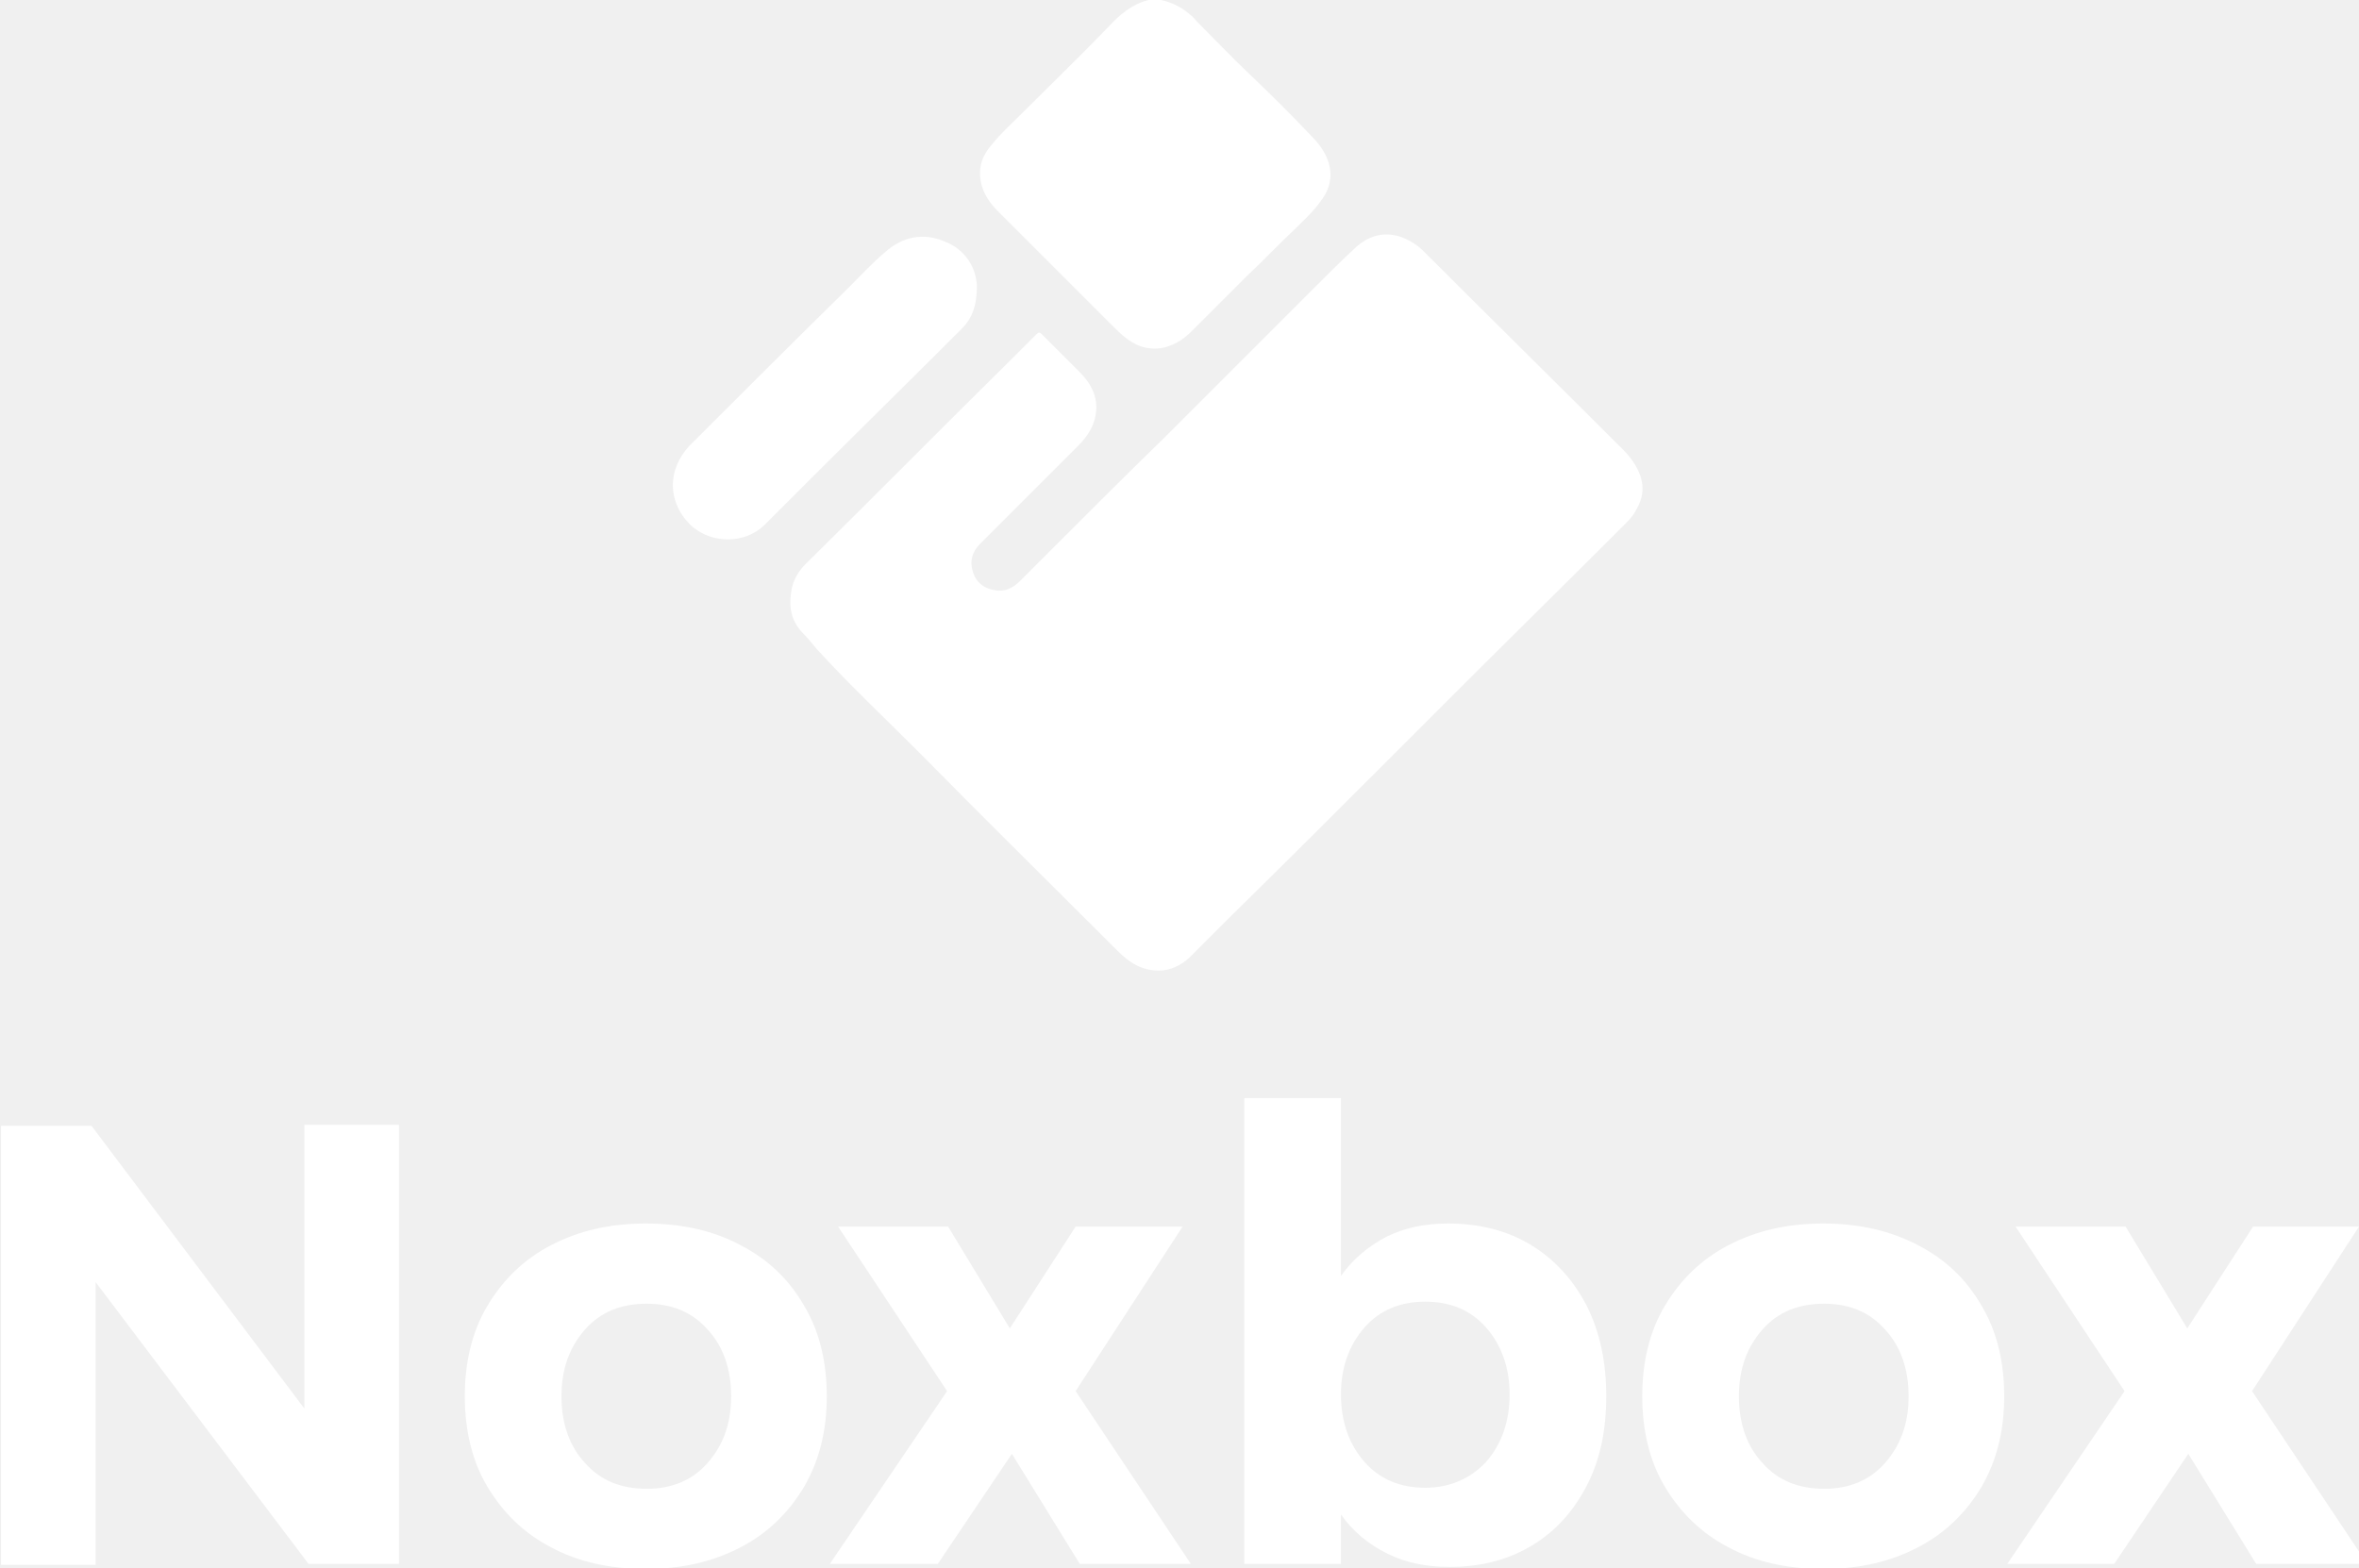
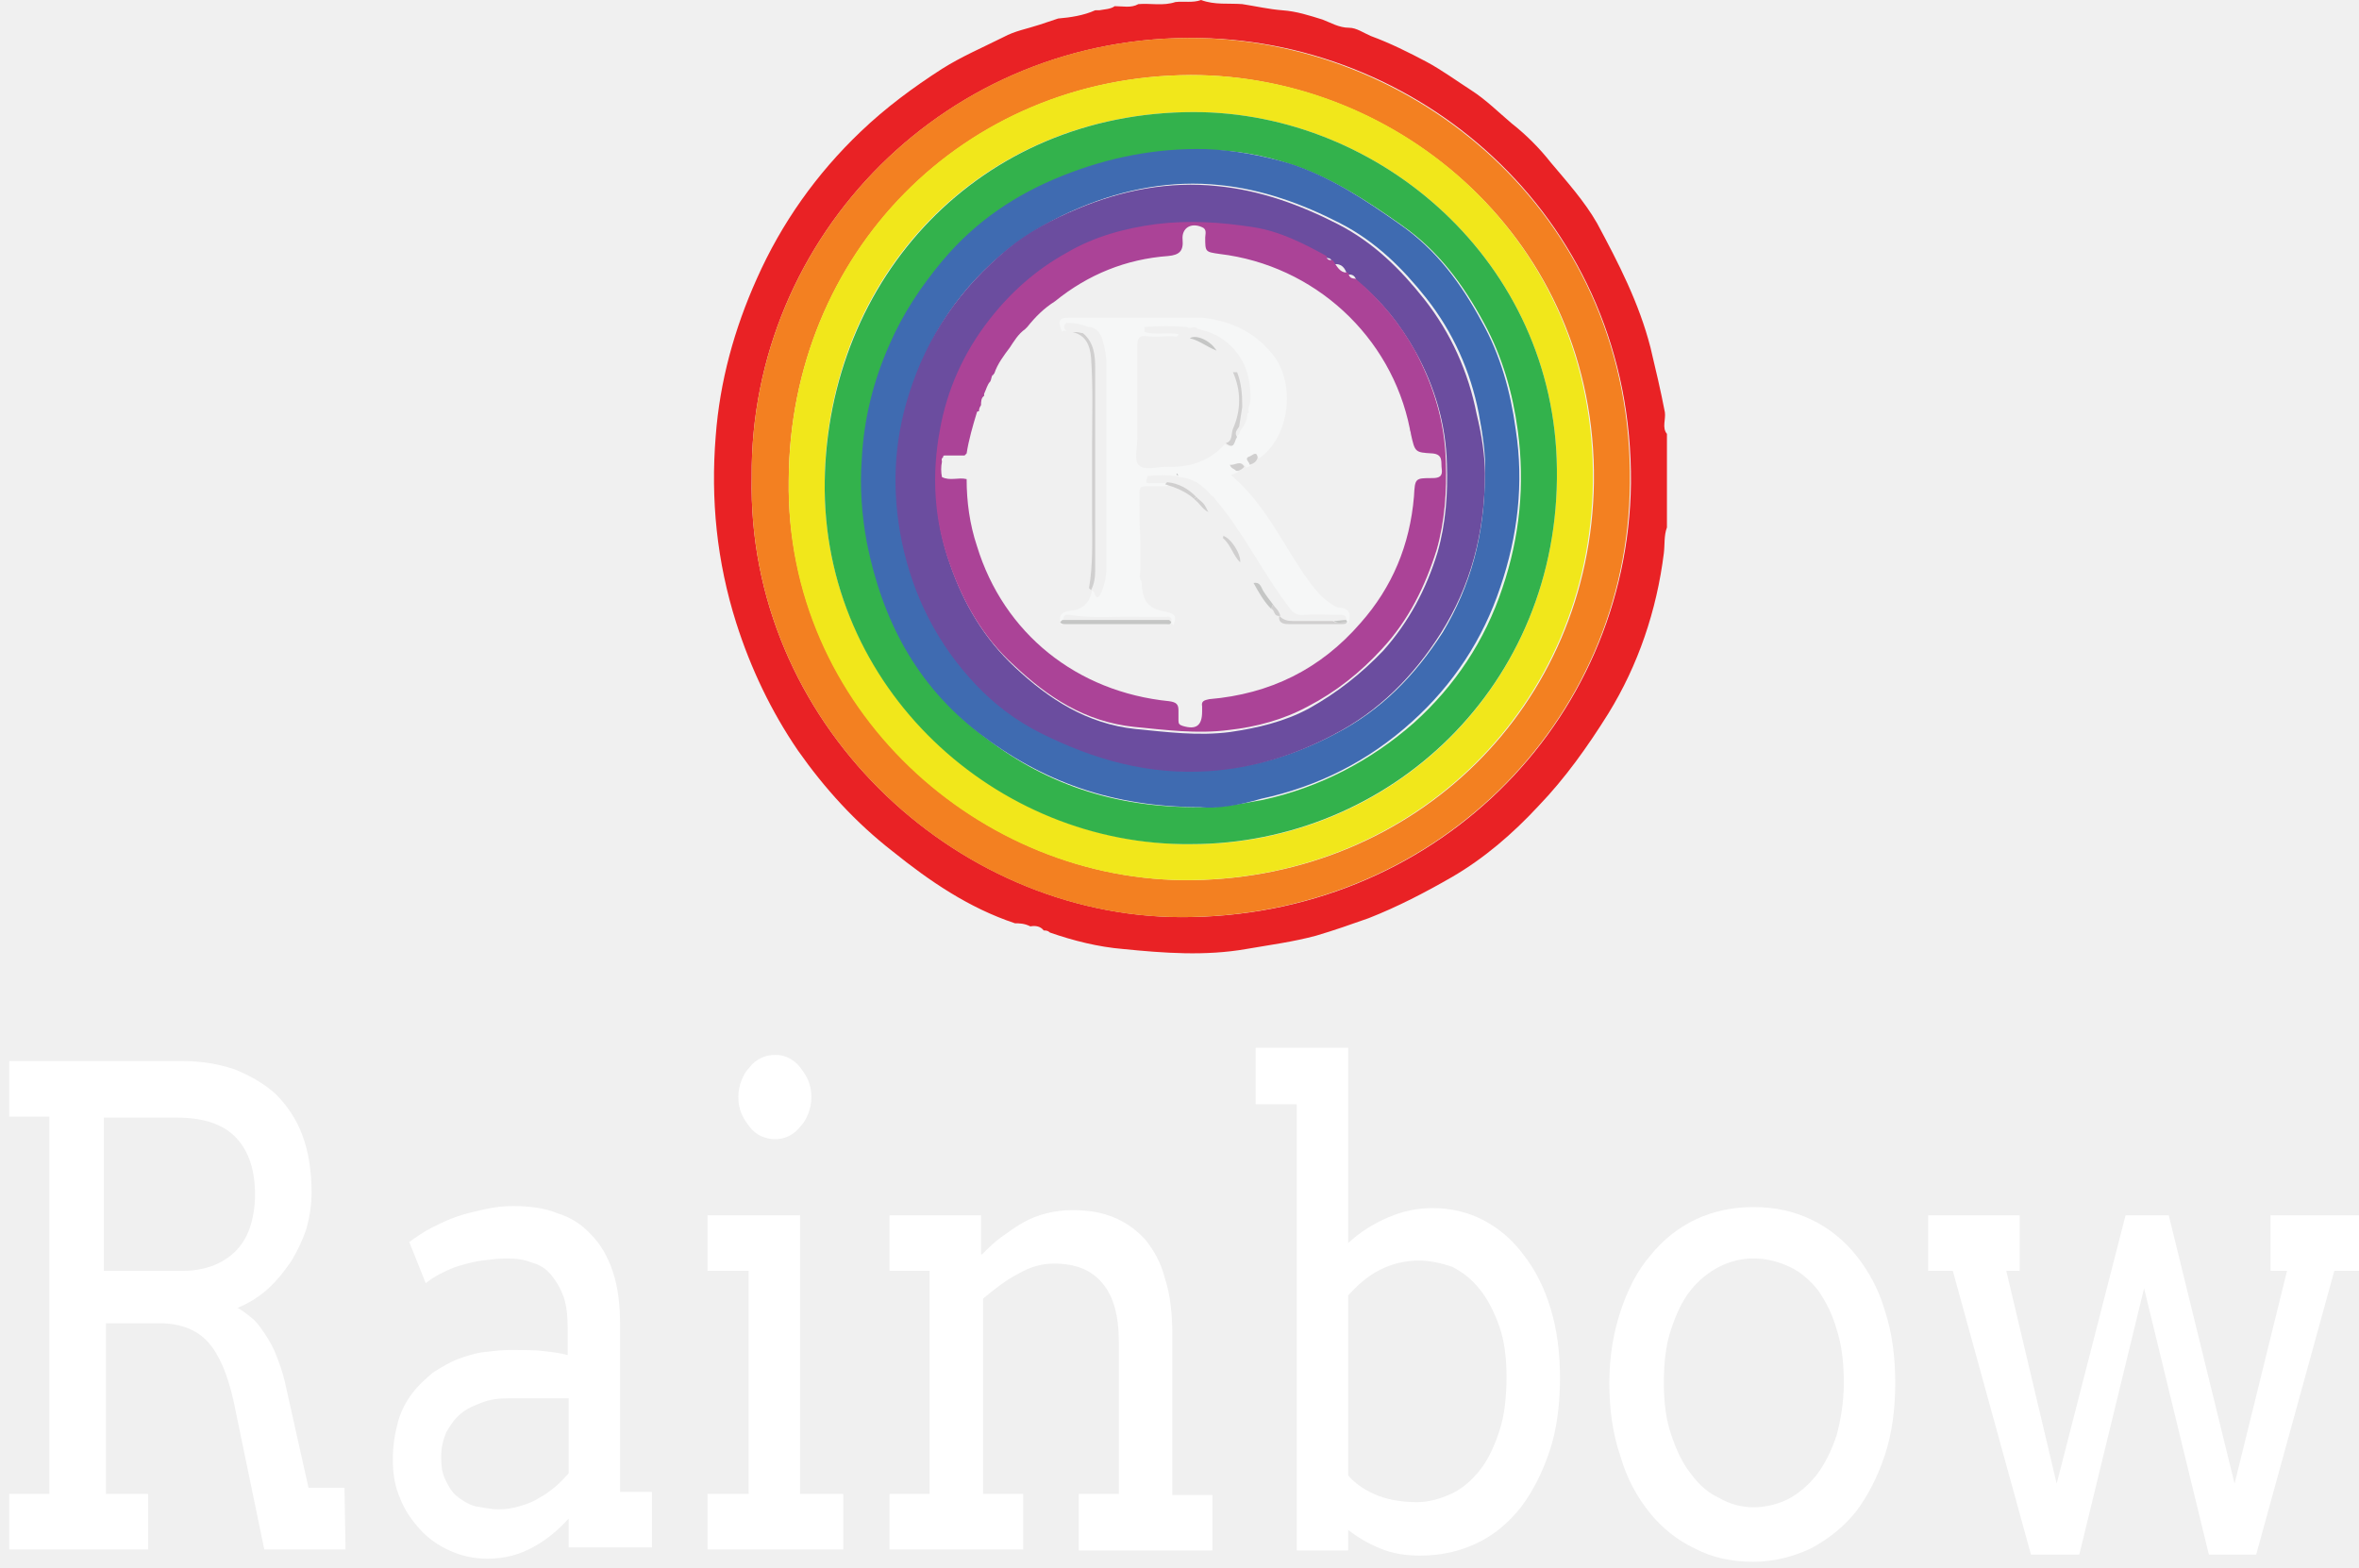
- <svg xmlns="http://www.w3.org/2000/svg" version="1.1" id="Слой_1" shape-rendering="geometricPrecision" text-rendering="geometricPrecision" image-rendering="optimizeQuality" x="0px" y="0px" viewBox="0 0 229.4 152.5" style="enable-background:new 0 0 229.4 152.5;" xml:space="preserve">
+ <svg xmlns="http://www.w3.org/2000/svg" version="1.1" id="Слой_1" text-rendering="geometricPrecision" shape-rendering="geometricPrecision" image-rendering="optimizeQuality" x="0px" y="0px" viewBox="0 0 229.4 152.5" style="enable-background:new 0 0 229.4 152.5;" xml:space="preserve">
  <style type="text/css">
- 	.st0{fill:#FFFFFF;}
+ 	.st0{fill:#E92225;}
+ 	.st1{fill:#F38021;}
+ 	.st2{fill:#F1E71B;}
+ 	.st3{fill:#33B24C;}
+ 	.st4{fill:#3F6BB1;}
+ 	.st5{fill:#6B4D9F;}
+ 	.st6{fill:#AB4397;}
+ 	.st7{fill:#F6F7F7;}
+ 	.st8{fill:#D0CFCF;}
+ 	.st9{fill:#C5C6C5;}
+ 	.st10{fill:#242628;}
+ 	.st11{fill:#FFFFFF;}
</style>
  <g>
-     <path class="st0" d="M112.9,0c1,0.2,2,0.7,2.8,1.4c0.3,0.2,0.5,0.5,0.7,0.7c1.7,1.7,3.4,3.5,5.2,5.2c2,1.9,4,3.9,5.9,5.9   c0.5,0.5,0.9,1,1.2,1.5c1,1.7,0.9,3.4-0.3,4.9c-0.7,1-1.6,1.8-2.5,2.7c-1.6,1.5-3,3-4.6,4.5c-1.8,1.8-3.5,3.5-5.3,5.3   c-0.8,0.8-1.6,1.4-2.8,1.7c-0.9,0.2-1.7,0.1-2.5-0.2c-0.9-0.4-1.6-1-2.3-1.7c-3.8-3.8-7.6-7.6-11.4-11.4c-1-1-1.7-2.2-1.7-3.7   c0-1.1,0.5-2,1.2-2.8c0.8-1,1.8-1.9,2.7-2.8c2.9-2.9,5.8-5.7,8.6-8.6c1.1-1.2,2.3-2.2,3.9-2.6C112.1,0,112.5,0,112.9,0z" />
-     <path class="st0" d="M112.7,94.4c-1.7,0-2.9-0.8-4-1.9c-6.4-6.4-12.9-12.8-19.3-19.3c-3.4-3.4-6.8-6.6-10-10.1   C79,62.6,78.5,62,78,61.5c-1.2-1.3-1.3-2.7-1-4.3c0.2-0.9,0.7-1.7,1.3-2.3c6.8-6.7,13.5-13.5,20.3-20.2c0.7-0.7,1.5-1.5,2.2-2.2   c0.2-0.2,0.3-0.2,0.5,0c1.2,1.2,2.5,2.5,3.7,3.7c1,1,1.7,2.2,1.6,3.7c-0.1,1.4-0.8,2.5-1.7,3.4c-3.2,3.2-6.4,6.4-9.6,9.6   c-0.8,0.8-1,1.7-0.7,2.7c0.3,1,1,1.6,2.1,1.8c1,0.2,1.8-0.2,2.5-0.9c1.1-1.1,2.2-2.2,3.3-3.3c3.6-3.6,7.2-7.2,10.9-10.8   c4.8-4.8,9.7-9.7,14.5-14.5c1.3-1.3,2.6-2.6,3.9-3.8c1.2-1.1,2.6-1.6,4.3-1.1c0.9,0.3,1.7,0.8,2.3,1.4c6.5,6.5,13,12.9,19.5,19.4   c0.4,0.4,0.8,0.9,1.1,1.4c0.9,1.5,1,2.9,0.1,4.4c-0.3,0.6-0.7,1-1.2,1.5c-5.7,5.7-11.5,11.4-17.2,17.1c-1.9,1.9-3.7,3.7-5.6,5.6   c-5.1,5.1-10.2,10.2-15.4,15.3c-1.4,1.4-2.7,2.7-4.1,4.1C114.8,93.9,113.8,94.4,112.7,94.4z" />
-     <path class="st0" d="M95,27.8c0,2-0.5,3.2-1.5,4.2c-5.2,5.2-10.4,10.3-15.6,15.5c-1.2,1.2-2.4,2.4-3.6,3.6c-1.9,1.8-5,1.8-7,0.1   c-2.4-2.2-2.5-5.5-0.2-7.9c5.1-5.1,10.2-10.2,15.4-15.3c1.2-1.2,2.3-2.4,3.6-3.5c1.7-1.5,3.7-1.9,5.8-1C93.9,24.3,94.9,26,95,27.8z   " />
+     <path class="st0" d="M98.7,89.8c-4.5-1.5-8.3-4.1-11.9-7c-3.6-2.8-6.6-6.1-9.2-9.8c-2.6-3.8-4.6-8-6-12.4c-1.9-6-2.5-12-2-18.2   c0.4-5.3,1.8-10.4,4-15.3c2.4-5.4,5.8-10.2,10.1-14.3c2.4-2.3,5.1-4.3,7.9-6.1c1.9-1.2,4-2.1,6-3.1c1.1-0.6,2.3-0.8,3.5-1.2   c0.6-0.2,1.2-0.4,1.8-0.6c1.2-0.1,2.5-0.3,3.6-0.8c0.1,0,0.3,0,0.4,0c0.5-0.1,1.1-0.1,1.5-0.4c0,0,0,0,0,0c0.8,0,1.6,0.2,2.3-0.2   c0,0,0,0,0,0c1.2-0.1,2.4,0.2,3.6-0.2c0.8-0.1,1.7,0.1,2.5-0.2c1.3,0.5,2.7,0.3,4,0.4c1.3,0.2,2.6,0.5,3.9,0.6   c1.4,0.1,2.6,0.5,3.9,0.9c0.8,0.3,1.6,0.8,2.6,0.8c0.7,0,1.4,0.5,2.1,0.8c1.9,0.7,3.7,1.6,5.4,2.5c1.5,0.8,3,1.9,4.4,2.8   c1.4,0.9,2.6,2.1,3.9,3.2c1.4,1.1,2.7,2.4,3.8,3.8c1.6,1.9,3.3,3.8,4.5,5.9c2.1,3.9,4.1,7.8,5.2,12.1c0.5,2.1,1,4.2,1.4,6.3   c0.1,0.7-0.3,1.5,0.2,2.1c0,3,0,6.1,0,9.1c-0.3,0.8-0.2,1.7-0.3,2.5c-0.7,5.6-2.5,10.9-5.4,15.6c-2,3.2-4.2,6.3-6.8,9   c-2.5,2.7-5.3,5.1-8.4,6.9c-2.6,1.5-5.3,2.9-8.1,4c-1.7,0.6-3.4,1.2-5.1,1.7c-2.2,0.6-4.5,0.9-6.8,1.3c-4,0.7-8,0.4-12,0   c-2.4-0.2-4.8-0.8-7.1-1.6c-0.2-0.2-0.4-0.2-0.6-0.2c0,0,0,0,0,0c-0.3-0.4-0.8-0.5-1.3-0.4c0,0,0,0,0,0   C99.6,89.8,99.1,89.8,98.7,89.8z M73.1,46.4c-0.5,23.8,19.6,42.7,41.7,42.8c24.5,0.1,43.5-18.8,43.8-42.2   c0.2-25.4-20-42.9-41.9-43.3C92.2,3.2,72.9,22.9,73.1,46.4z" />
+     <path class="st1" d="M73.1,46.4C72.9,22.9,92.2,3.2,116.6,3.7c21.9,0.5,42.2,17.9,41.9,43.3c-0.2,23.3-19.2,42.3-43.8,42.2   C92.7,89.1,72.6,70.2,73.1,46.4z M76.7,46.7c-0.3,22.1,18.6,39.2,39.3,38.9c21.6-0.3,38.7-16.9,39-38.7c0.3-23.5-19-39.6-39.2-39.6   C93.7,7.4,76.8,24.7,76.7,46.7z" />
+     <path class="st2" d="M76.7,46.7c0.1-22.1,17-39.3,39-39.4c20.3-0.1,39.5,16,39.2,39.6c-0.3,21.8-17.4,38.4-39,38.7   C95.3,85.9,76.3,68.9,76.7,46.7z M115.8,82.1c19.3,0.1,35.9-15.4,35.6-36.5c-0.2-20.1-17.2-34.7-35.3-34.7   c-20.9,0-35.7,16.1-35.9,35.9C79.9,66.8,96.9,82.2,115.8,82.1z" />
+     <path class="st3" d="M115.8,82.1c-18.9,0.2-35.9-15.2-35.6-35.3c0.3-19.7,15-35.9,35.9-35.9c18.1,0,35.1,14.6,35.3,34.7   C151.7,66.7,135.1,82.1,115.8,82.1z M116.7,78.5c1.6,0.1,3.9-0.3,6.1-0.7c5.5-1.2,10.5-3.8,14.7-7.5c4-3.6,6.9-8,8.6-13.1   c1.7-5,2.2-10.1,1.5-15.3c-0.5-3.7-1.5-7.2-3.3-10.5c-2-3.7-4.4-7-8-9.5c-3.4-2.4-6.8-4.6-10.7-5.9c-2.7-0.9-5.4-1.4-8.2-1.4   c-4.8-0.1-9.4,0.8-13.9,2.6c-4.6,1.8-8.5,4.4-11.6,8.2c-2.1,2.5-3.9,5.2-5.2,8.2c-1.6,3.6-2.5,7.3-2.7,11.2c-0.2,2.7,0,5.4,0.5,8.1   c1.5,7.4,4.8,13.8,10.9,18.5C101.3,76.1,108.2,78.6,116.7,78.5z" />
+     <path class="st4" d="M116.7,78.5c-8.5,0-15.4-2.5-21.5-7.2c-6.1-4.7-9.4-11-10.9-18.5c-0.5-2.7-0.7-5.4-0.5-8.1   c0.2-3.9,1.1-7.6,2.7-11.2c1.3-3,3.1-5.7,5.2-8.2c3.2-3.8,7.1-6.4,11.6-8.2c4.5-1.8,9.1-2.7,13.9-2.6c2.8,0.1,5.5,0.6,8.2,1.4   c4,1.3,7.3,3.5,10.7,5.9c3.6,2.5,6,5.8,8,9.5c1.8,3.2,2.8,6.8,3.3,10.5c0.8,5.2,0.2,10.3-1.5,15.3c-1.7,5.1-4.6,9.5-8.6,13.1   c-4.2,3.8-9.1,6.3-14.7,7.5C120.6,78.3,118.3,78.7,116.7,78.5z M144.4,46c0.1-1.6-0.2-3.7-0.6-5.8c-0.8-4.1-2.5-7.9-5.1-11.2   c-2.3-2.9-4.9-5.5-8.4-7.3c-3.7-1.9-7.6-3.3-11.7-3.7c-4.7-0.5-9.3,0.4-13.6,2.2c-2.4,1-4.7,2.3-6.8,3.9c-4.7,3.7-7.9,8.4-9.6,14.1   c-1.5,4.7-1.7,9.6-0.7,14.4c1.1,5.3,3.5,9.9,7.2,13.9c1.8,1.9,3.9,3.5,6.3,4.7c5.2,2.6,10.5,4.2,16.4,3.7c4.3-0.3,8.2-1.5,12-3.5   c4.5-2.3,7.8-5.7,10.5-9.9C143,57,144.4,52,144.4,46z" />
+     <path class="st5" d="M144.4,46c0,5.9-1.4,11-4.3,15.6c-2.6,4.1-6,7.6-10.5,9.9c-3.8,2-7.7,3.2-12,3.5c-5.9,0.4-11.2-1.1-16.4-3.7   c-2.4-1.2-4.5-2.8-6.3-4.7c-3.7-3.9-6.1-8.6-7.2-13.9c-1-4.9-0.8-9.7,0.7-14.4c1.8-5.7,5-10.3,9.6-14.1c2.1-1.7,4.4-2.9,6.8-3.9   c4.3-1.8,8.9-2.7,13.6-2.2c4.1,0.4,8,1.8,11.7,3.7c3.5,1.8,6.1,4.4,8.4,7.3c2.6,3.3,4.3,7.1,5.1,11.2   C144.1,42.3,144.4,44.4,144.4,46z M129.5,25.5c0-0.3-0.2-0.4-0.4-0.4c-2.2-1.3-4.5-2.4-7.1-2.8c-3.2-0.5-6.3-0.7-9.5-0.3   c-3.1,0.4-6.1,1.2-8.7,2.8c-2.9,1.7-5.4,3.8-7.5,6.5c-2.5,3.2-4,6.8-4.8,10.7c-0.8,4.4-0.6,8.7,0.9,12.9c1.3,3.8,3.3,7.2,6.3,10   c3.3,3.1,7,5.5,11.7,6c3.1,0.3,6.1,0.7,9.2,0.3c2.7-0.4,5.3-1,7.7-2.3c2.7-1.5,5.1-3.4,7.2-5.6c2.5-2.8,4.2-6,5.3-9.6   c0.8-2.8,1-5.7,0.9-8.6c-0.1-3.9-1.2-7.5-3-10.8c-1.5-2.7-3.4-5.1-5.8-7c-0.1-0.4-0.3-0.6-0.7-0.6c-0.1,0-0.1,0-0.2,0   c-0.2-0.6-0.5-1.1-1.3-1C129.6,25.5,129.5,25.5,129.5,25.5z" />
+     <path class="st6" d="M130.9,26.5c0.1,0,0.1,0,0.2,0c0.1,0.4,0.2,0.6,0.7,0.6c2.4,2,4.3,4.3,5.8,7c1.8,3.4,2.9,6.9,3,10.8   c0.1,2.9-0.1,5.8-0.9,8.6c-1.1,3.5-2.7,6.8-5.3,9.6c-2.1,2.3-4.5,4.2-7.2,5.6c-2.4,1.3-5,2-7.7,2.3c-3.1,0.4-6.1,0-9.2-0.3   c-4.8-0.5-8.4-2.9-11.7-6c-3-2.7-5-6.2-6.3-10c-1.5-4.2-1.7-8.6-0.9-12.9c0.7-3.9,2.3-7.5,4.8-10.7c2.1-2.7,4.6-4.9,7.5-6.5   c2.7-1.6,5.7-2.4,8.7-2.8c3.2-0.4,6.3-0.2,9.5,0.3c2.6,0.4,4.9,1.6,7.1,2.8c0,0.3,0.2,0.4,0.4,0.4c0.1,0,0.1,0,0.2,0   C130,25.9,130.3,26.5,130.9,26.5z M95.2,40L95.2,40L95.2,40C95,40,95,40.1,95,40.1c-0.4,1.3-0.8,2.7-1,4c-0.1,0.1-0.1,0.1-0.2,0.2   c-0.2,0-0.3,0-0.5,0c-0.3,0-0.7,0-1,0c-0.1,0-0.3,0-0.4,0c-0.1,0-0.2,0-0.2,0.2l0,0c-0.2,0.1-0.1,0.3-0.1,0.4c-0.1,0.5-0.1,1,0,1.5   c0.8,0.4,1.6,0,2.4,0.2c0,2.2,0.3,4.4,1,6.5c2.6,8.5,9.7,14.2,18.7,15.1c0.7,0.1,0.9,0.3,0.9,0.9c0,0.3,0,0.7,0,1   c0,0.3,0.1,0.4,0.4,0.5c1.3,0.4,1.9,0,1.9-1.4c0-0.2,0-0.4,0-0.5c-0.1-0.5,0.2-0.6,0.7-0.7c5.9-0.5,10.8-2.9,14.7-7.4   c3.1-3.5,4.8-7.6,5.2-12.3c0.1-1.8,0.1-1.8,1.8-1.8c0.7,0,1-0.2,0.9-0.9c-0.1-0.6,0.2-1.4-0.9-1.5c-1.7-0.1-1.7-0.1-2.1-1.9   c0-0.2-0.1-0.3-0.1-0.5c-1.8-9-9.3-15.9-18.5-17c-1.4-0.2-1.4-0.2-1.4-1.6c0-0.3,0.2-0.8-0.3-1c-1.1-0.5-2,0.1-1.9,1.2   c0.1,1.1-0.3,1.5-1.4,1.6c-4.1,0.3-7.8,1.8-11,4.4c-1.1,0.7-1.9,1.5-2.7,2.5c-0.1,0.1-0.1,0.1-0.2,0.2l0,0   c-0.7,0.5-1.1,1.2-1.5,1.8l0,0c-0.6,0.8-1.2,1.6-1.5,2.5c0,0,0,0,0,0c-0.1,0.1-0.1,0.2-0.2,0.2c-0.1,0.2-0.1,0.4-0.2,0.6   c-0.3,0.3-0.4,0.8-0.6,1.2c0,0.1,0,0.1,0,0.2l0,0c-0.3,0.2-0.3,0.6-0.3,0.9C95.2,39.7,95.2,39.9,95.2,40z" />
+     <path class="st7" d="M103.3,32.3c-0.5-1.1-0.3-1.4,0.6-1.4c4.3,0,8.7,0,13,0c2.7,0.3,5,1.3,6.8,3.5c2.4,2.9,1.7,8.2-1.3,10.2   c-0.2-0.7-0.6-0.2-0.8-0.1c-0.7,0.2,0.1,0.5,0,0.8c-0.1,0.1-0.3,0.1-0.4,0.2c-0.4-0.8-0.9-0.2-1.4-0.2c0.1,0.4,0.5,0.4,0.6,0.6   c-0.2,0.1-0.4,0.2-0.7,0.3c3.1,2.6,4.8,6.2,7,9.5c0.8,1.1,1.5,2.2,2.7,3c0.3,0.2,0.6,0.4,0.9,0.4c1,0.1,1.1,0.7,0.8,1.5   c0,0-0.1,0-0.1,0c0-0.1-0.1-0.1-0.1-0.2c0.1-0.5-0.2-0.6-0.6-0.6c-1.1,0-2.3-0.1-3.4,0c-0.8,0.1-1.2-0.2-1.6-0.8   c-1.9-2.5-3.4-5.3-5.2-7.9c-0.6-0.9-1.2-1.7-1.9-2.5c-0.1-0.2-0.2-0.3-0.4-0.4c-0.8-1-1.8-1.7-3.1-1.8c-0.1,0-0.1-0.1-0.2-0.1   c-1-0.1-2-0.1-2.9,0c-0.2,0.7-0.2,0.7,0.3,0.7c0.6,0,1.2,0,1.8,0l0,0.1c-0.1,0.1-0.1,0.1-0.2,0.2c-0.7,0-1.4,0-2.1,0   c-0.4,0-0.6,0.1-0.6,0.6c0,1.6,0,3.1,0.1,4.7c0,0.4,0,0.8,0,1.3c0,0.3,0,0.7,0,1c0,0.2,0,0.3,0,0.5c0,0.4-0.2,0.8,0.1,1.1   c0.1,2,0.6,2.7,2.4,3c1,0.2,1,0.6,0.7,1.3c-0.1-0.1-0.1-0.1-0.2-0.2c0.1-0.4,0-0.7-0.5-0.6c-0.7,0-1.5,0-2.2,0   c-2.4-0.1-4.8,0.2-7.2-0.2c-0.7-0.1-0.6,0.4-0.6,0.8c-0.1,0.1-0.1,0.1-0.2,0.2c-0.3-0.8-0.1-1.3,0.9-1.4c1.2-0.1,1.9-0.8,2.1-2   c0.1,0.1,0.1,0.1,0.2,0.2c0.2,0.8,0.5,0.5,0.7,0c0.4-0.9,0.5-1.8,0.5-2.7c0-6.5,0-13,0-19.5c0-0.8-0.2-1.7-0.4-2.4   c-0.2-0.6-0.6-1.2-1.4-1.2c-0.7-0.3-1.4-0.4-2.1-0.4c-0.3,0.3-0.3,0.5,0,0.8C103.4,32.1,103.3,32.2,103.3,32.3z M120.2,42.5   c0.2-0.2,0.4-0.3,0.4-0.6c0.4-0.5,0.7-1,0.7-1.7c0.1,0,0.2-0.1,0.1-0.2c0-0.2,0-0.4,0.1-0.6c0.2-0.7,0.1-1.4,0-2.1   c-0.3-2.5-2.1-4.6-4.6-5.2c-0.1,0-0.3-0.1-0.4-0.1c-0.3-0.3-0.6-0.1-0.9-0.1c-0.1,0-0.1-0.1-0.2-0.1c-1.3-0.1-2.7-0.1-4,0   c-0.1,0-0.2,0-0.1,0.1c0,0.1,0,0.3,0,0.4c1.1,0.3,2.2,0,3.3,0.2c-0.1,0.4-0.4,0.2-0.6,0.2c-0.8,0-1.7,0.1-2.5,0   c-0.7-0.1-0.9,0.2-0.9,0.9c0,3,0,6,0,9c0,0.9-0.3,2.1,0.1,2.6c0.5,0.6,1.8,0.2,2.7,0.2c2.2,0.1,4.2-0.5,5.7-2.2   C120.1,43.8,120,42.9,120.2,42.5z" />
+     <path class="st8" d="M106.2,50.4c0-0.7,0-1.4,0-2.1c0-0.4,0-0.8,0-1.3c0-0.1,0-0.3,0-0.4c0-0.4,0-0.8,0-1.3c0-0.4,0-0.8,0-1.3   c0-0.3,0-0.6,0-0.8c0-2.8,0.1-5.6-0.1-8.4c-0.1-1.2-0.5-2.2-1.8-2.5c0.1,0,0.3,0,0.4,0c0.2,0,0.4,0.1,0.6,0.1   c1.1,0.9,1.2,2.2,1.2,3.4c0,6.6,0,13.1,0,19.7c0,0.7-0.1,1.3-0.4,1.9c-0.1-0.1-0.1-0.1-0.2-0.2C106.3,54.9,106.2,52.7,106.2,50.4z" />
+     <path class="st9" d="M113.7,60.3c0.1,0.1,0.1,0.1,0.2,0.2c-0.1,0.3-0.3,0.2-0.5,0.2c-3.3,0-6.5,0-9.8,0c-0.2,0-0.4,0-0.5-0.2   c0.1-0.1,0.1-0.1,0.2-0.2C106.8,60.3,110.3,60.3,113.7,60.3z" />
+     <path class="st8" d="M124.4,59.9c0.4,0.4,0.8,0.5,1.3,0.5c1.3,0,2.6,0,3.9,0c0.4,0.3,0.9,0.1,1.3,0.1c0,0,0.1,0,0.1,0   c-0.1,0.2-0.3,0.2-0.5,0.2c-1.7,0-3.5,0-5.2,0C124.8,60.7,124.3,60.6,124.4,59.9z" />
+     <path class="st9" d="M121.9,56.7c0.6-0.1,0.7,0.3,0.9,0.7c0.3,0.5,0.7,1,1,1.4c-0.1,0.1-0.1,0.3-0.2,0.4   C122.9,58.5,122.4,57.6,121.9,56.7z" />
+     <path class="st8" d="M118.9,52.1c0.8,0.2,1.8,1.8,1.7,2.6c-0.7-0.7-0.9-1.7-1.7-2.4C119,52.2,119,52.2,118.9,52.1z" />
+     <path class="st8" d="M120.2,45.8c-0.1-0.2-0.5-0.2-0.6-0.6c0.5,0.1,1-0.5,1.4,0.2C120.8,45.6,120.6,45.8,120.2,45.8z" />
+     <path class="st8" d="M121.5,45.2c0.1-0.2-0.6-0.6,0-0.8c0.3-0.1,0.7-0.6,0.8,0.1C122.2,44.9,121.9,45.1,121.5,45.2z" />
+     <path class="st8" d="M123.6,59.2c0.1-0.1,0.1-0.3,0.2-0.4c0.2,0.3,0.6,0.6,0.7,1.1C123.8,60,124,59.3,123.6,59.2z" />
+     <path class="st8" d="M119.2,43.1c0.7-0.2,0.5-0.9,0.7-1.4c0.8-1.8,0.8-3.7,0-5.5c0.1,0,0.3,0,0.4,0c0.4,1,0.5,2.1,0.5,3.2   c0,0.1,0,0.1,0,0.2c-0.1,0.6-0.2,1.3-0.3,1.9c-0.2,0.3-0.5,0.6-0.2,1C120,42.9,120.1,43.8,119.2,43.1z" />
+     <path class="st8" d="M113.5,46.9c1.1,0.1,2,0.6,2.8,1.4c-0.1,0.1-0.1,0.1-0.2,0.2c-0.8-0.7-1.8-1.1-2.8-1.4   C113.4,47,113.5,46.9,113.5,46.9z" />
+     <path class="st9" d="M131,60.5c-0.4,0-0.9,0.2-1.3-0.1c0.4,0,0.8-0.1,1.2-0.1C130.9,60.3,131,60.4,131,60.5z" />
+     <path class="st10" d="M114.6,46.2c-0.1,0-0.1-0.1-0.2-0.1C114.5,46.2,114.5,46.2,114.6,46.2z" />
+     <path class="st8" d="M116.5,48.5c0.6,0.5,0.6,0.5,1,1.3c-0.6-0.3-0.8-0.8-1.2-1.1C116.4,48.6,116.5,48.5,116.5,48.5z" />
+     <path class="st8" d="M116.3,48.3c0.1,0.1,0.1,0.1,0.2,0.2c-0.1,0.1-0.1,0.1-0.2,0.2c-0.1-0.1-0.1-0.1-0.2-0.2   C116.2,48.4,116.3,48.4,116.3,48.3z" />
+     <path class="st9" d="M118.3,34.1c-1-0.4-1.7-1-2.6-1.2C116.3,32.5,117.7,33.1,118.3,34.1z" />
  </g>
  <g>
-     <path class="st0" d="M29.6,109.4h9.2v42.7H30L9.3,124.7v27.5H0.1v-42.7h8.8L29.6,137V109.4z" />
-     <path class="st0" d="M72,121.1c2.7,1.4,4.7,3.3,6.2,5.9c1.5,2.5,2.2,5.5,2.2,8.8c0,3.3-0.7,6.2-2.2,8.8c-1.5,2.5-3.5,4.5-6.2,5.9   c-2.7,1.4-5.7,2.1-9.2,2.1c-3.5,0-6.6-0.7-9.2-2.1c-2.7-1.4-4.7-3.4-6.2-5.9c-1.5-2.5-2.2-5.5-2.2-8.8c0-3.3,0.7-6.3,2.2-8.8   c1.5-2.5,3.5-4.5,6.2-5.9c2.7-1.4,5.7-2.1,9.2-2.1C66.3,119,69.4,119.7,72,121.1z M56.9,129.3c-1.5,1.7-2.3,3.8-2.3,6.5   c0,2.7,0.8,4.9,2.3,6.5c1.5,1.7,3.5,2.5,6,2.5c2.4,0,4.4-0.8,5.9-2.5c1.5-1.7,2.3-3.8,2.3-6.5c0-2.7-0.8-4.9-2.3-6.5   c-1.5-1.7-3.5-2.5-5.9-2.5C60.4,126.8,58.4,127.6,56.9,129.3z" />
-     <path class="st0" d="M81.5,119.3h10.7l6,9.9l6.4-9.9H115l-10.4,16l11.2,16.8h-10.8l-6.6-10.7l-7.2,10.7H80.7l11.4-16.8L81.5,119.3z   " />
-     <path class="st0" d="M148.9,121.1c2.3,1.4,4.1,3.4,5.4,5.9c1.3,2.6,1.9,5.5,1.9,8.8c0,3.3-0.6,6.2-1.9,8.7c-1.3,2.5-3,4.4-5.3,5.8   c-2.3,1.4-5,2.1-8,2.1c-2.3,0-4.3-0.4-6.1-1.3s-3.3-2.1-4.5-3.8v4.8h-9.4v-45.3h9.4v17.3c1.2-1.7,2.7-2.9,4.4-3.8   c1.8-0.9,3.8-1.3,6-1.3C143.9,119,146.6,119.7,148.9,121.1z M144.5,142.2c1.5-1.7,2.3-3.9,2.3-6.6c0-2.6-0.8-4.8-2.3-6.5   c-1.5-1.7-3.5-2.5-5.9-2.5c-2.4,0-4.4,0.8-5.9,2.5c-1.5,1.7-2.3,3.9-2.3,6.5c0,2.7,0.8,4.9,2.3,6.6c1.5,1.7,3.5,2.5,5.9,2.5   C141,144.7,143,143.8,144.5,142.2z" />
-     <path class="st0" d="M186.5,121.1c2.7,1.4,4.7,3.3,6.2,5.9c1.5,2.5,2.2,5.5,2.2,8.8c0,3.3-0.7,6.2-2.2,8.8   c-1.5,2.5-3.5,4.5-6.2,5.9c-2.7,1.4-5.7,2.1-9.2,2.1c-3.5,0-6.6-0.7-9.2-2.1c-2.7-1.4-4.7-3.4-6.2-5.9c-1.5-2.5-2.2-5.5-2.2-8.8   c0-3.3,0.7-6.3,2.2-8.8c1.5-2.5,3.5-4.5,6.2-5.9c2.7-1.4,5.7-2.1,9.2-2.1C180.8,119,183.8,119.7,186.5,121.1z M171.4,129.3   c-1.5,1.7-2.3,3.8-2.3,6.5c0,2.7,0.8,4.9,2.3,6.5c1.5,1.7,3.5,2.5,6,2.5c2.4,0,4.4-0.8,5.9-2.5c1.5-1.7,2.3-3.8,2.3-6.5   c0-2.7-0.8-4.9-2.3-6.5c-1.5-1.7-3.5-2.5-5.9-2.5C174.9,126.8,172.9,127.6,171.4,129.3z" />
-     <path class="st0" d="M196,119.3h10.7l6,9.9l6.4-9.9h10.3l-10.4,16l11.2,16.8h-10.8l-6.6-10.7l-7.2,10.7h-10.4l11.4-16.8L196,119.3z   " />
+     <path class="st11" d="M0.9,103.2h16.9c1.8,0,3.5,0.3,5,0.8c1.5,0.6,2.9,1.4,4,2.4c1.1,1.1,2,2.4,2.6,4c0.6,1.6,0.9,3.5,0.9,5.6   c0,1.2-0.2,2.4-0.5,3.5c-0.4,1.2-0.9,2.2-1.5,3.2c-0.7,1-1.4,1.9-2.3,2.7c-0.9,0.8-1.9,1.4-2.9,1.8c0.4,0.2,0.9,0.6,1.4,1   c0.5,0.4,0.9,1,1.3,1.6c0.4,0.6,0.8,1.3,1.1,2.1c0.3,0.8,0.6,1.6,0.8,2.5l2.3,10.3h3.5l0.1,6h-7.9l-3-14.5   c-0.6-2.6-1.4-4.5-2.5-5.7c-1.1-1.2-2.7-1.8-4.7-1.8h-5.2v16.6h4.1v5.4H0.9v-5.4h3.9v-36.7H0.9V103.2z M10.1,108.6v15h7.8   c1,0,2-0.2,2.8-0.5c0.8-0.3,1.6-0.8,2.2-1.4c0.6-0.6,1.1-1.4,1.4-2.3c0.3-0.9,0.5-2,0.5-3.2c0-2.4-0.6-4.2-1.8-5.5   c-1.2-1.3-3.1-2-5.8-2H10.1z" />
+     <path class="st11" d="M55.3,147.7c-1.1,1.2-2.2,2.1-3.5,2.8c-1.3,0.7-2.7,1.1-4.4,1.1c-1.4,0-2.6-0.3-3.7-0.8   c-1.1-0.5-2.1-1.2-2.9-2.1c-0.8-0.9-1.5-1.9-1.9-3c-0.5-1.1-0.7-2.4-0.7-3.7c0-1.4,0.2-2.6,0.5-3.7c0.3-1.1,0.8-2,1.4-2.8   c0.6-0.8,1.3-1.4,2-2c0.8-0.5,1.6-1,2.4-1.3c0.8-0.3,1.7-0.6,2.6-0.7c0.9-0.1,1.7-0.2,2.5-0.2c1.3,0,2.4,0,3.2,0.1   c0.9,0.1,1.7,0.2,2.4,0.4l0-2.7c0-1.1-0.1-2.1-0.4-3c-0.3-0.8-0.7-1.5-1.2-2.1c-0.5-0.6-1.1-1-1.9-1.2c-0.7-0.3-1.5-0.4-2.4-0.4   c-0.8,0-1.6,0.1-2.4,0.2c-0.8,0.1-1.5,0.3-2.2,0.5c-0.7,0.2-1.3,0.5-1.9,0.8s-1,0.6-1.4,0.9l-1.6-4c0.7-0.5,1.4-1,2.2-1.4   c0.8-0.4,1.6-0.8,2.5-1.1c0.9-0.3,1.8-0.5,2.7-0.7c0.9-0.2,1.8-0.3,2.7-0.3c1.6,0,3.1,0.2,4.3,0.7c1.3,0.4,2.4,1.1,3.3,2.1   c0.9,0.9,1.6,2.1,2.1,3.6c0.5,1.5,0.7,3.2,0.7,5.2l0,16.2h3.1v5.4h-8.1V147.7z M48.5,146.8c0.7,0,1.3-0.1,2-0.3   c0.7-0.2,1.3-0.4,1.9-0.8c0.6-0.3,1.1-0.7,1.6-1.1c0.5-0.4,0.9-0.9,1.3-1.3l0-7.3h-5.8c-1,0-1.8,0.1-2.6,0.4   c-0.8,0.3-1.5,0.6-2.1,1.1c-0.6,0.5-1,1.1-1.4,1.8c-0.3,0.7-0.5,1.5-0.5,2.4c0,0.9,0.1,1.6,0.4,2.2c0.3,0.6,0.6,1.2,1.1,1.6   c0.5,0.4,1.1,0.8,1.8,1C46.9,146.6,47.7,146.8,48.5,146.8z" />
+     <path class="st11" d="M68.7,118.2h9.1v27.1H82v5.4H68.8v-5.4h4v-21.7h-4V118.2z M71.8,106.7c0-0.5,0.1-1.1,0.3-1.6   c0.2-0.5,0.4-0.9,0.8-1.3c0.3-0.4,0.7-0.7,1.1-0.9c0.4-0.2,0.9-0.3,1.4-0.3c0.5,0,0.9,0.1,1.3,0.3c0.4,0.2,0.8,0.5,1.1,0.9   c0.3,0.4,0.6,0.8,0.8,1.3c0.2,0.5,0.3,1,0.3,1.6c0,0.6-0.1,1.1-0.3,1.6s-0.4,0.9-0.8,1.3c-0.3,0.4-0.7,0.7-1.1,0.9   c-0.4,0.2-0.9,0.3-1.3,0.3c-0.5,0-0.9-0.1-1.4-0.3c-0.4-0.2-0.8-0.5-1.1-0.9c-0.3-0.4-0.6-0.8-0.8-1.3S71.8,107.3,71.8,106.7z" />
+     <path class="st11" d="M104.9,145.3h3.9v-14.8c0-2.5-0.5-4.4-1.6-5.7c-1.1-1.3-2.6-1.9-4.7-1.9c-1.2,0-2.3,0.3-3.5,1   c-1.2,0.6-2.3,1.5-3.4,2.4v19h3.9v5.4h-13v-5.4h3.9v-21.7h-3.9v-5.4h8.9v3.8h0.1c0.6-0.6,1.2-1.2,1.9-1.7c0.7-0.5,1.4-1,2.1-1.4   c0.7-0.4,1.5-0.7,2.3-0.9c0.8-0.2,1.6-0.3,2.5-0.3c1.5,0,2.8,0.2,4,0.7c1.2,0.5,2.2,1.2,3.1,2.2c0.8,1,1.5,2.2,1.9,3.8   c0.5,1.5,0.7,3.4,0.7,5.4v15.6h3.9v5.4h-13V145.3z" />
+     <path class="st11" d="M122.1,101.9h9v19c1.2-1.1,2.5-1.9,3.9-2.5c1.4-0.6,2.8-0.9,4.3-0.9c1.8,0,3.5,0.4,5,1.2   c1.5,0.8,2.8,1.9,3.9,3.4c1.1,1.4,2,3.2,2.6,5.2c0.6,2,0.9,4.2,0.9,6.7c0,2.6-0.3,5-1,7.1c-0.7,2.1-1.6,3.9-2.8,5.5   c-1.2,1.5-2.6,2.7-4.3,3.5c-1.7,0.8-3.5,1.2-5.5,1.2c-1.4,0-2.7-0.2-3.9-0.7c-1.2-0.5-2.2-1.1-3.1-1.8v2h-5v-43.4h-4V101.9z    M138,122.6c-1.3,0-2.6,0.3-3.8,0.9c-1.2,0.6-2.2,1.5-3.1,2.5v17.5c0.6,0.7,1.4,1.3,2.5,1.8c1.1,0.5,2.5,0.8,4.2,0.8   c1.1,0,2.2-0.3,3.3-0.8c1.1-0.5,2-1.3,2.8-2.3c0.8-1,1.4-2.3,1.9-3.8s0.7-3.3,0.7-5.3c0-1.8-0.2-3.5-0.7-4.9   c-0.5-1.4-1.1-2.6-1.9-3.6c-0.8-1-1.7-1.7-2.7-2.2C140.3,122.9,139.1,122.6,138,122.6z" />
+     <path class="st11" d="M156.5,134.5c0-2.6,0.4-4.9,1.1-7c0.7-2.1,1.6-3.9,2.9-5.4c1.2-1.5,2.7-2.7,4.4-3.5c1.7-0.8,3.6-1.2,5.6-1.2   c2.1,0,3.9,0.4,5.6,1.2c1.7,0.8,3.2,2,4.4,3.5c1.2,1.5,2.2,3.3,2.8,5.4c0.7,2.1,1,4.5,1,7c0,2.5-0.3,4.9-1,7   c-0.7,2.1-1.6,3.9-2.8,5.5c-1.2,1.5-2.7,2.7-4.4,3.6c-1.7,0.8-3.6,1.3-5.6,1.3c-2.1,0-4-0.4-5.7-1.3c-1.7-0.8-3.2-2-4.4-3.5   c-1.2-1.5-2.2-3.3-2.8-5.4C156.8,139.4,156.5,137,156.5,134.5z M161.8,134.5c0,1.9,0.2,3.5,0.7,5s1.1,2.8,1.9,3.8   c0.8,1.1,1.7,1.9,2.8,2.4c1,0.6,2.2,0.9,3.3,0.9c1.2,0,2.4-0.3,3.4-0.8c1.1-0.6,2-1.4,2.8-2.4c0.8-1.1,1.4-2.3,1.9-3.8   c0.4-1.5,0.7-3.2,0.7-5.1c0-2-0.2-3.7-0.7-5.2c-0.4-1.5-1.1-2.8-1.8-3.8c-0.8-1-1.7-1.8-2.8-2.3c-1.1-0.5-2.2-0.8-3.5-0.8   c-1.2,0-2.3,0.3-3.3,0.8c-1,0.5-2,1.3-2.8,2.3c-0.8,1-1.4,2.3-1.9,3.8C162,130.8,161.8,132.5,161.8,134.5z" />
+     <path class="st11" d="M187.6,118.2h8.8v5.4h-1.3l4.9,20.7l6.7-26.1h4.2l6.4,26.1l5.1-20.7h-1.6v-5.4h8.8v5.4H227l-7.6,27.6h-4.6   l-6.3-25.9l-6.3,25.9h-4.7l-7.6-27.6h-2.4V118.2z" />
  </g>
</svg>
